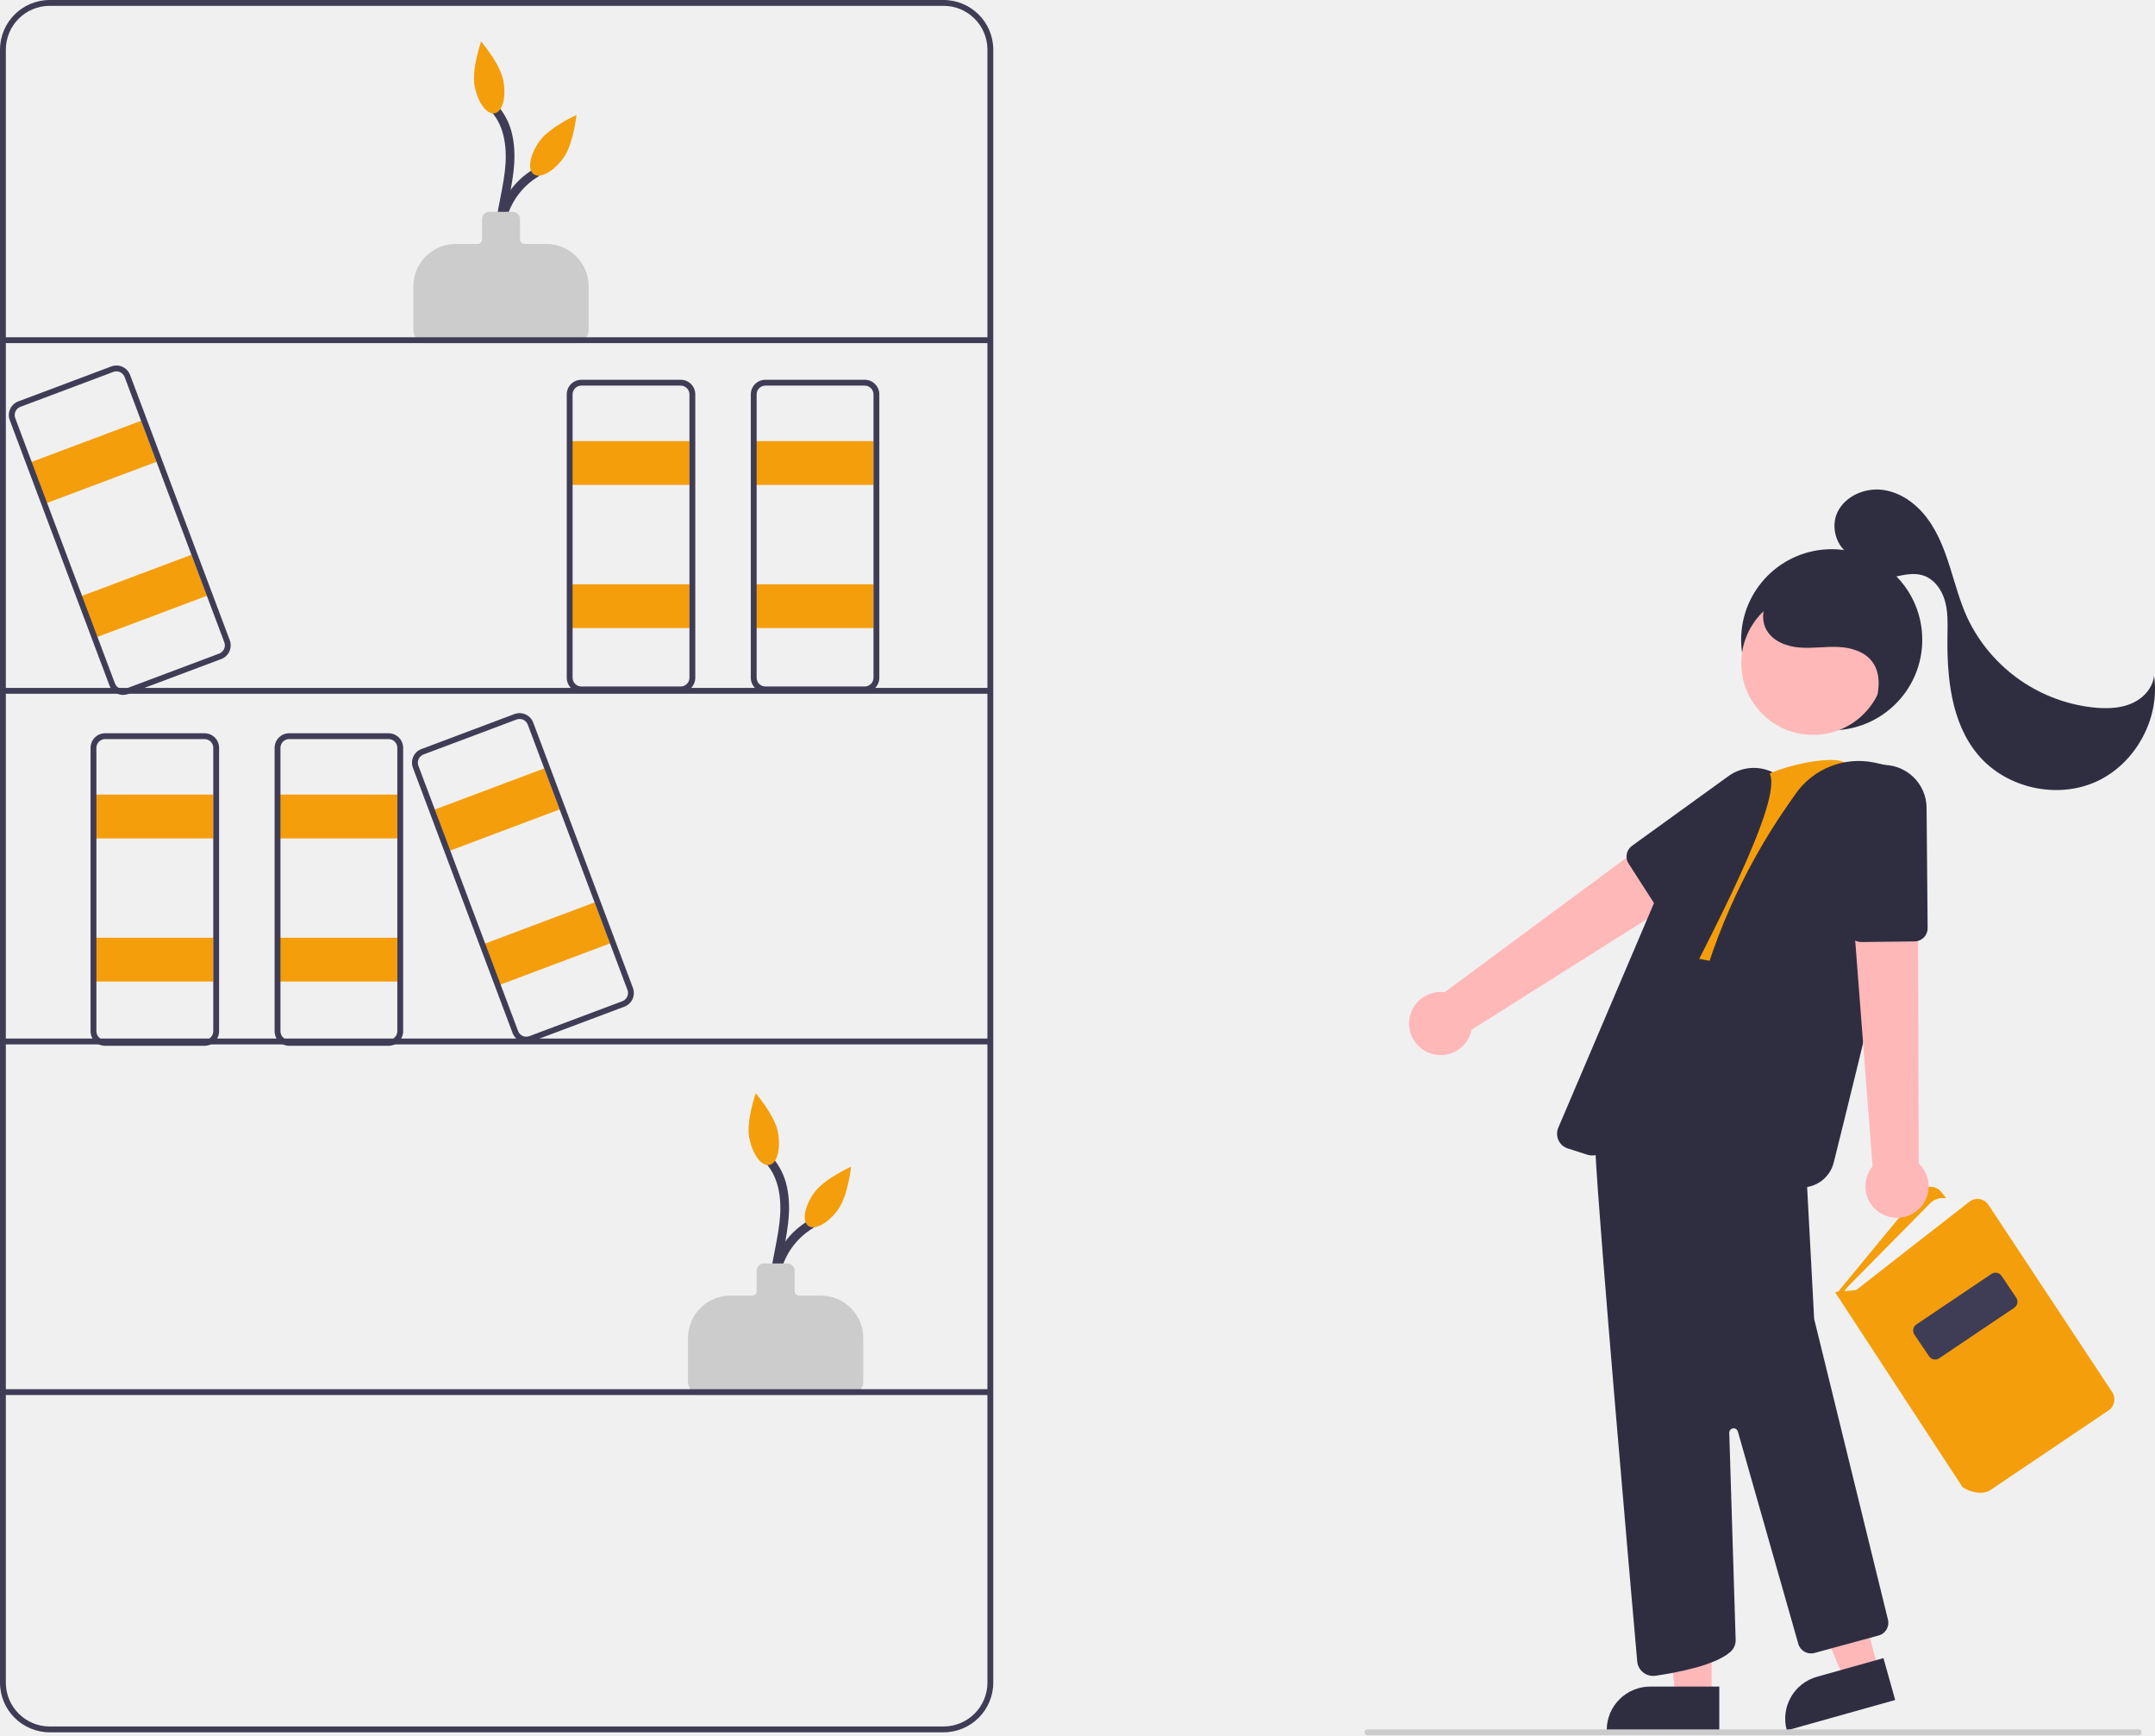
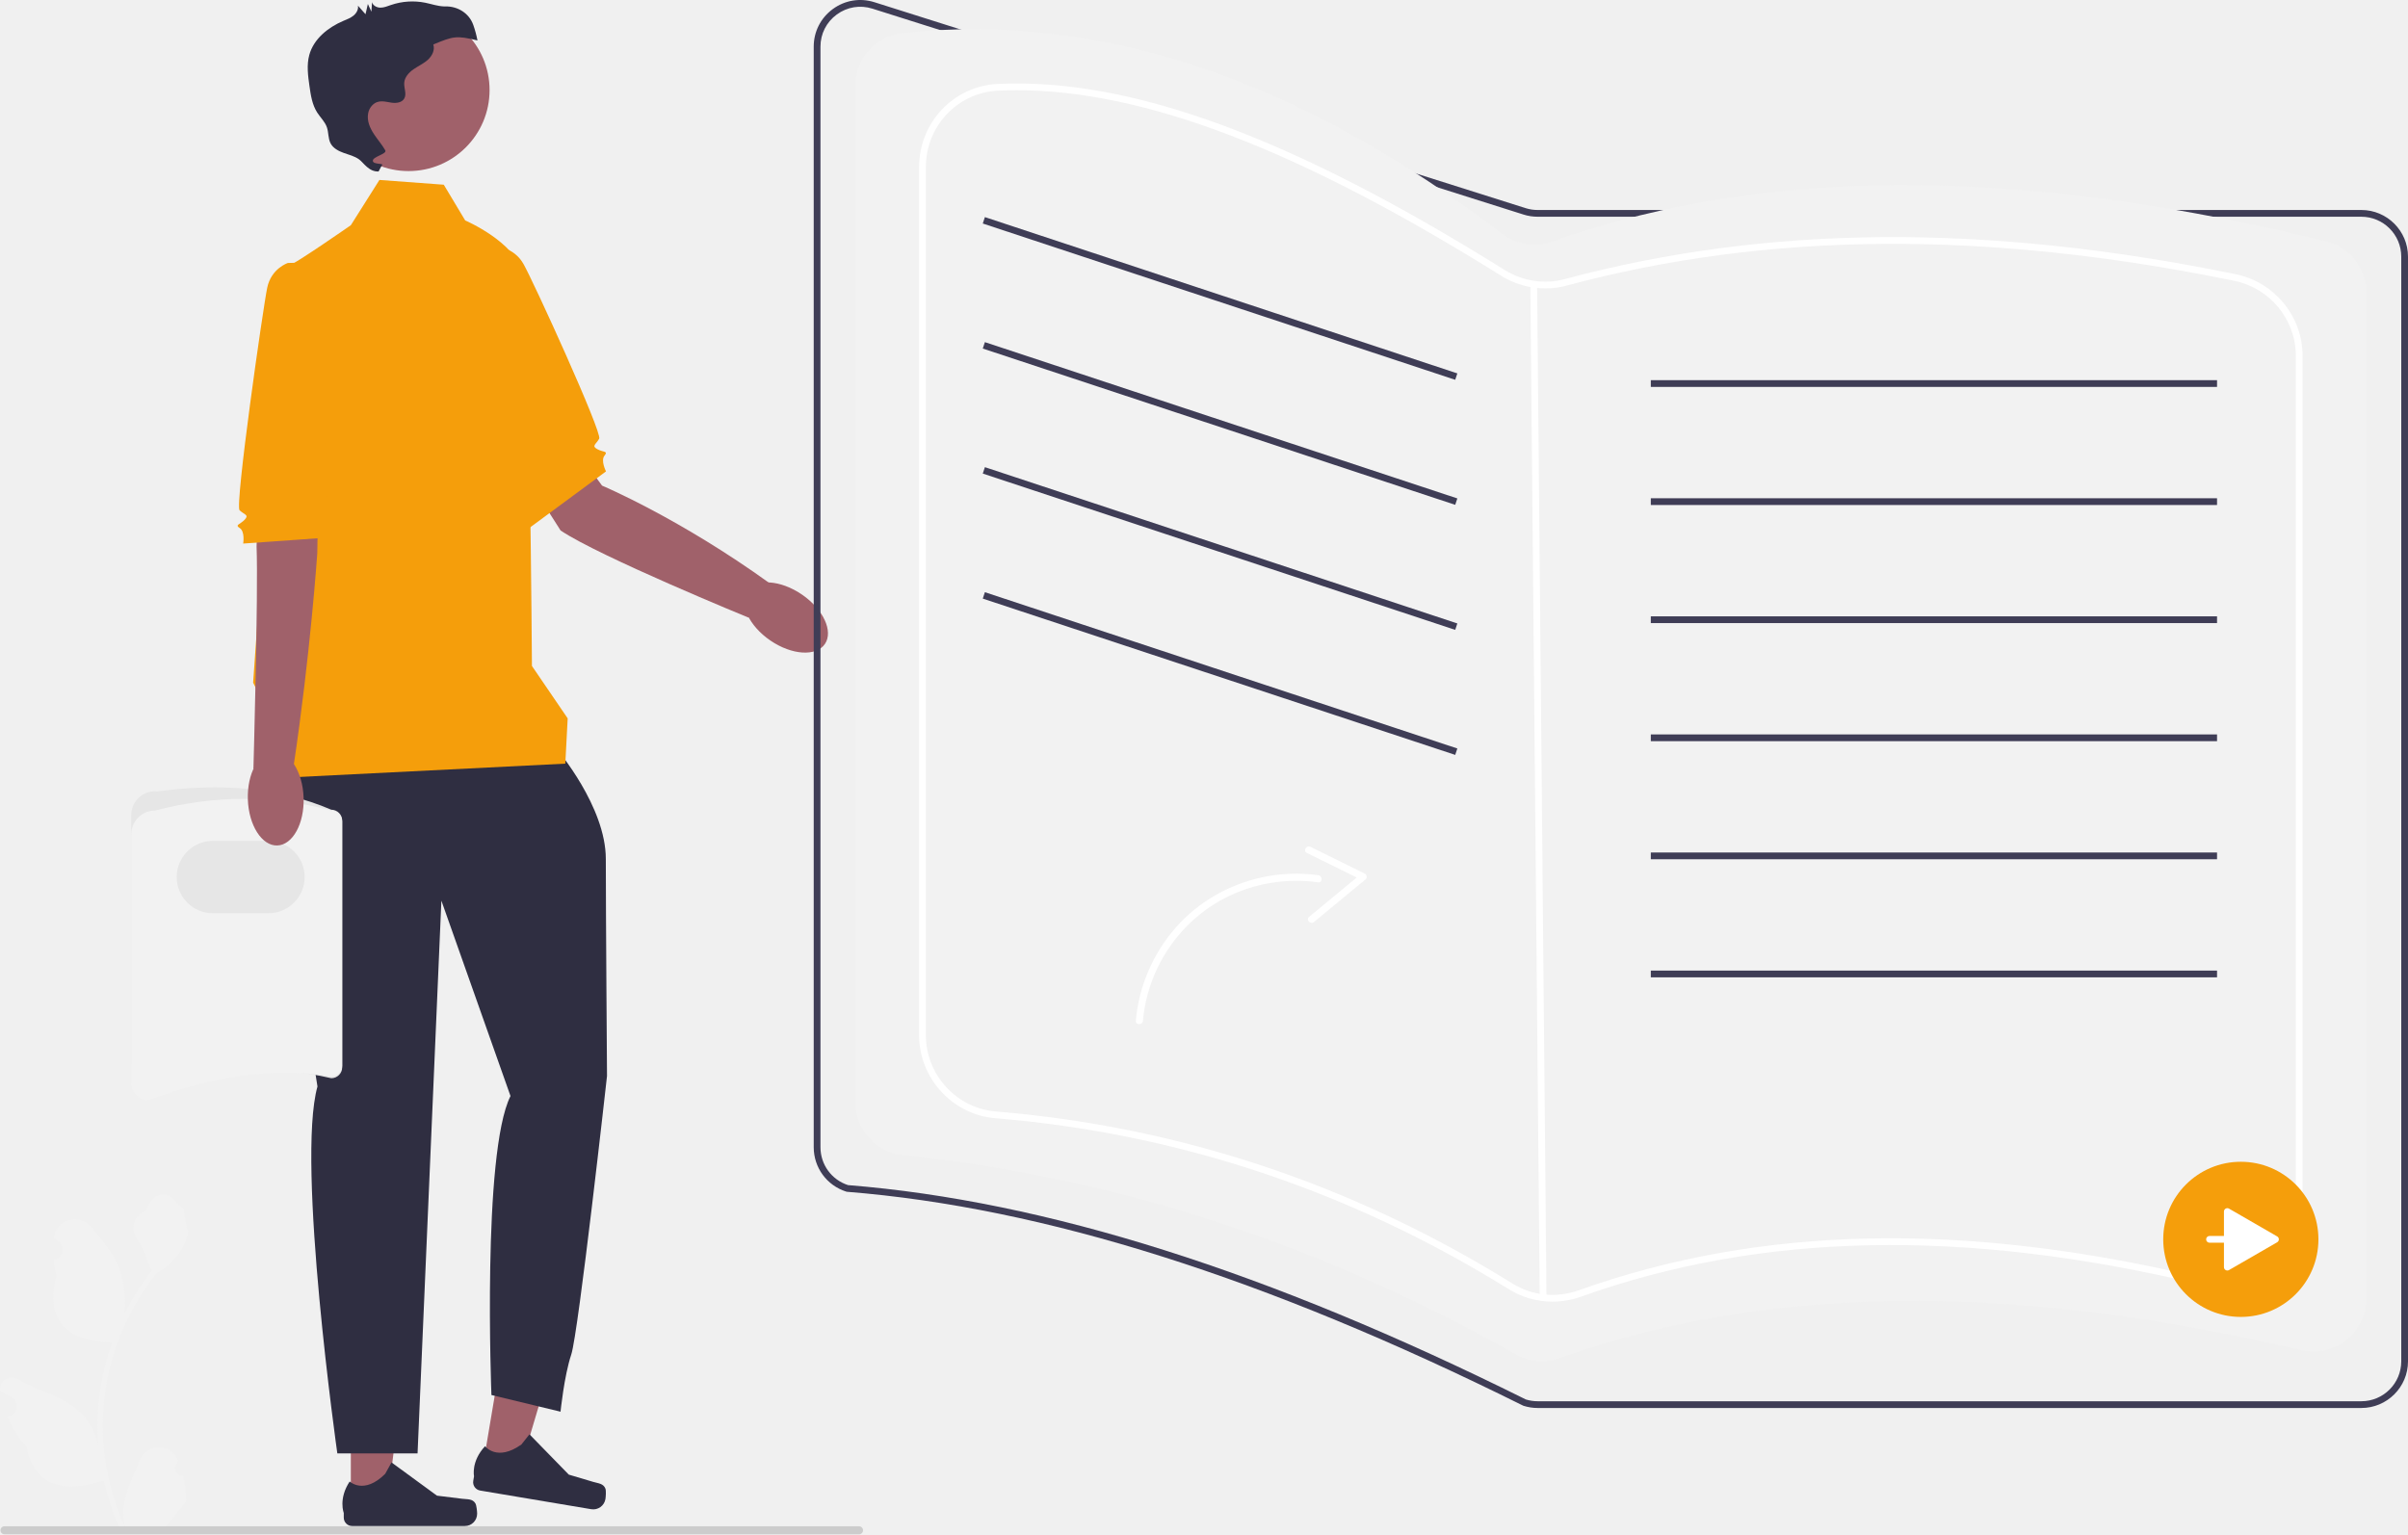
- <svg xmlns="http://www.w3.org/2000/svg" data-name="Layer 1" width="737.666" height="594" viewBox="0 0 737.666 594">
-   <path d="M499.593,603.574a24.3,24.3,0,0,1,9.743-30.085c1.647-1.002.141-3.597-1.514-2.59A27.008,27.008,0,0,0,497.003,605.088c.757,1.77,3.342.243,2.59-1.514Z" transform="translate(-231.1672 -153)" fill="#3f3d56" />
-   <path d="M500.452,607.609c-4.046-7.168-3.094-15.747-1.639-23.499,1.519-8.092,3.511-16.309,1.788-24.539a22.527,22.527,0,0,0-5.353-10.734c-1.311-1.423-3.428.702-2.121,2.121,5.089,5.527,5.679,13.545,4.853,20.665-.974,8.399-3.733,16.583-3.39,25.117a27.202,27.202,0,0,0,3.272,12.382,1.501,1.501,0,0,0,2.59-1.514Z" transform="translate(-231.1672 -153)" fill="#3f3d56" />
-   <path d="M522.167,630.5h-51a4.505,4.505,0,0,1-4.5-4.5V611.02A14.536,14.536,0,0,1,481.187,596.5h7.48a1.502,1.502,0,0,0,1.5-1.5v-7a2.503,2.503,0,0,1,2.5-2.5h8a2.503,2.503,0,0,1,2.5,2.5v7a1.502,1.502,0,0,0,1.5,1.5h7.48a14.536,14.536,0,0,1,14.52,14.52V626A4.505,4.505,0,0,1,522.167,630.5Z" transform="translate(-231.1672 -153)" fill="#ccc" />
-   <path d="M497.451,540.54c1.074,5.699-.256,10.733-2.969,11.244s-5.784-3.694-6.858-9.393,2.229-15.175,2.229-15.175S496.377,534.841,497.451,540.54Z" transform="translate(-231.1672 -153)" fill="#f59e0b" />
-   <path d="M518.045,567.052c-3.4,4.697-7.97,7.193-10.207,5.573s-1.294-6.74,2.107-11.437,12.553-8.814,12.553-8.814S521.445,562.355,518.045,567.052Z" transform="translate(-231.1672 -153)" fill="#f59e0b" />
-   <path d="M405.593,243.574a24.3,24.3,0,0,1,9.743-30.085c1.647-1.002.141-3.597-1.514-2.59A27.008,27.008,0,0,0,403.003,245.088c.757,1.77,3.342.243,2.59-1.514Z" transform="translate(-231.1672 -153)" fill="#3f3d56" />
-   <path d="M406.452,247.609c-4.046-7.168-3.094-15.747-1.639-23.499,1.519-8.092,3.511-16.309,1.788-24.539a22.527,22.527,0,0,0-5.353-10.734c-1.311-1.423-3.428.702-2.121,2.121,5.089,5.527,5.679,13.545,4.853,20.665-.974,8.399-3.733,16.583-3.39,25.117a27.202,27.202,0,0,0,3.272,12.382,1.501,1.501,0,0,0,2.59-1.514Z" transform="translate(-231.1672 -153)" fill="#3f3d56" />
-   <path d="M428.167,270.5h-51a4.505,4.505,0,0,1-4.5-4.5V251.02A14.536,14.536,0,0,1,387.187,236.5h7.48a1.502,1.502,0,0,0,1.5-1.5v-7a2.503,2.503,0,0,1,2.5-2.5h8a2.503,2.503,0,0,1,2.5,2.5v7a1.502,1.502,0,0,0,1.5,1.5h7.48a14.536,14.536,0,0,1,14.52,14.52V266A4.505,4.505,0,0,1,428.167,270.5Z" transform="translate(-231.1672 -153)" fill="#ccc" />
-   <path d="M403.451,180.54c1.074,5.699-.256,10.733-2.969,11.244s-5.784-3.694-6.858-9.393,2.229-15.175,2.229-15.175S402.377,174.841,403.451,180.54Z" transform="translate(-231.1672 -153)" fill="#f59e0b" />
-   <path d="M424.045,207.052c-3.4,4.697-7.97,7.193-10.207,5.573s-1.294-6.74,2.107-11.437,12.553-8.814,12.553-8.814S427.445,202.355,424.045,207.052Z" transform="translate(-231.1672 -153)" fill="#f59e0b" />
-   <rect x="32" y="272" width="41" height="15" fill="#f59e0b" />
-   <rect x="32" y="321" width="41" height="15" fill="#f59e0b" />
-   <path d="M554.167,746h-306a17.019,17.019,0,0,1-17-17V170a17.019,17.019,0,0,1,17-17h306a17.019,17.019,0,0,1,17,17V729A17.019,17.019,0,0,1,554.167,746Zm-306-591a15.017,15.017,0,0,0-15,15V729a15.017,15.017,0,0,0,15,15h306a15.017,15.017,0,0,0,15-15V170a15.017,15.017,0,0,0-15-15Z" transform="translate(-231.1672 -153)" fill="#3f3d56" />
-   <rect x="1" y="115.453" width="338" height="2" fill="#3f3d56" />
-   <rect x="1" y="235.484" width="338" height="2" fill="#3f3d56" />
-   <rect x="1" y="355.516" width="338" height="2" fill="#3f3d56" />
-   <rect x="1" y="475.547" width="338" height="2" fill="#3f3d56" />
-   <path d="M301.167,511h-34a5.006,5.006,0,0,1-5-5V409a5.006,5.006,0,0,1,5-5h34a5.006,5.006,0,0,1,5,5v97A5.006,5.006,0,0,1,301.167,511Zm-34-105a3.003,3.003,0,0,0-3,3v97a3.003,3.003,0,0,0,3,3h34a3.003,3.003,0,0,0,3-3V409a3.003,3.003,0,0,0-3-3Z" transform="translate(-231.1672 -153)" fill="#3f3d56" />
-   <rect x="95" y="272" width="41" height="15" fill="#f59e0b" />
-   <rect x="95" y="321" width="41" height="15" fill="#f59e0b" />
-   <path d="M364.167,511h-34a5.006,5.006,0,0,1-5-5V409a5.006,5.006,0,0,1,5-5h34a5.006,5.006,0,0,1,5,5v97A5.006,5.006,0,0,1,364.167,511Zm-34-105a3.003,3.003,0,0,0-3,3v97a3.003,3.003,0,0,0,3,3h34a3.003,3.003,0,0,0,3-3V409a3.003,3.003,0,0,0-3-3Z" transform="translate(-231.1672 -153)" fill="#3f3d56" />
-   <rect x="195" y="151" width="41" height="15" fill="#f59e0b" />
-   <rect x="195" y="200" width="41" height="15" fill="#f59e0b" />
-   <path d="M464.167,390h-34a5.006,5.006,0,0,1-5-5V288a5.006,5.006,0,0,1,5-5h34a5.006,5.006,0,0,1,5,5v97A5.006,5.006,0,0,1,464.167,390Zm-34-105a3.003,3.003,0,0,0-3,3v97a3.003,3.003,0,0,0,3,3h34a3.003,3.003,0,0,0,3-3V288a3.003,3.003,0,0,0-3-3Z" transform="translate(-231.1672 -153)" fill="#3f3d56" />
-   <rect x="258" y="151" width="41" height="15" fill="#f59e0b" />
-   <rect x="258" y="200" width="41" height="15" fill="#f59e0b" />
-   <path d="M527.167,390h-34a5.006,5.006,0,0,1-5-5V288a5.006,5.006,0,0,1,5-5h34a5.006,5.006,0,0,1,5,5v97A5.006,5.006,0,0,1,527.167,390Zm-34-105a3.003,3.003,0,0,0-3,3v97a3.003,3.003,0,0,0,3,3h34a3.003,3.003,0,0,0,3-3V288a3.003,3.003,0,0,0-3-3Z" transform="translate(-231.1672 -153)" fill="#3f3d56" />
-   <rect x="380.405" y="422.774" width="41" height="15" transform="translate(-356.897 15.51816) rotate(-20.59468)" fill="#f59e0b" />
-   <rect x="397.641" y="468.642" width="41" height="15" transform="translate(-371.9299 24.51236) rotate(-20.59468)" fill="#f59e0b" />
-   <path d="M411.311,509.883a5.009,5.009,0,0,1-4.678-3.244L372.513,415.838a5.006,5.006,0,0,1,2.922-6.439l31.827-11.959a4.999,4.999,0,0,1,6.439,2.922l34.12,90.801a5.006,5.006,0,0,1-2.922,6.439h-0l-31.827,11.959A4.996,4.996,0,0,1,411.311,509.883Zm-2.289-110.765a3.006,3.006,0,0,0-1.057.193L376.138,411.271a3.004,3.004,0,0,0-1.753,3.864l34.12,90.801a3,3,0,0,0,3.864,1.753L444.196,495.729a3.004,3.004,0,0,0,1.753-3.864l-34.12-90.801a3.006,3.006,0,0,0-2.807-1.946Z" transform="translate(-231.1672 -153)" fill="#3f3d56" />
-   <rect x="242.405" y="303.774" width="41" height="15" transform="translate(-323.8574 -40.62902) rotate(-20.59468)" fill="#f59e0b" />
-   <rect x="259.641" y="349.642" width="41" height="15" transform="translate(-338.8904 -31.63483) rotate(-20.59468)" fill="#f59e0b" />
-   <path d="M273.311,390.883a5.009,5.009,0,0,1-4.678-3.244L234.513,296.838a5.006,5.006,0,0,1,2.922-6.439l31.827-11.959a4.999,4.999,0,0,1,6.439,2.922l34.12,90.801a5.006,5.006,0,0,1-2.922,6.439h-0l-31.827,11.959A4.996,4.996,0,0,1,273.311,390.883Zm-2.289-110.765a3.006,3.006,0,0,0-1.057.193L238.138,292.271a3.004,3.004,0,0,0-1.753,3.864l34.12,90.801a3,3,0,0,0,3.864,1.753L306.196,376.729a3.004,3.004,0,0,0,1.753-3.864l-34.12-90.801a3.006,3.006,0,0,0-2.807-1.946Z" transform="translate(-231.1672 -153)" fill="#3f3d56" />
-   <circle cx="627" cy="219" r="31" fill="#2f2e41" />
-   <path d="M720.448,513.471a10.743,10.743,0,0,0,14.424-7.956l85.237-53.778-15.514-17.467-78.943,58.391a10.801,10.801,0,0,0-5.203,20.811Z" transform="translate(-231.1672 -153)" fill="#ffb8b8" />
-   <path d="M802.313,466.034a4.504,4.504,0,0,1-3.793-2.063l-9.871-15.339a4.501,4.501,0,0,1,1.148-6.082l33.03-23.873a14.789,14.789,0,1,1,16.63,24.445l-34.729,22.205A4.466,4.466,0,0,1,802.313,466.034Z" transform="translate(-231.1672 -153)" fill="#2f2e41" />
-   <polygon points="585.894 580.85 573.635 580.849 567.802 533.561 585.897 533.562 585.894 580.85" fill="#ffb8b8" />
-   <path d="M564.877,577.346h23.644a0,0,0,0,1,0,0v14.887a0,0,0,0,1,0,0H549.991a0,0,0,0,1,0,0v0A14.887,14.887,0,0,1,564.877,577.346Z" fill="#2f2e41" />
-   <polygon points="643.128 571.684 631.324 574.998 612.926 531.047 630.347 526.156 643.128 571.684" fill="#ffb8b8" />
-   <path d="M854.962,725.532h23.644a0,0,0,0,1,0,0v14.887a0,0,0,0,1,0,0H840.076a0,0,0,0,1,0,0v0A14.887,14.887,0,0,1,854.962,725.532Z" transform="translate(-397.2878 106.5326) rotate(-15.68037)" fill="#2f2e41" />
-   <path d="M907.327,652.113l-47.596-56.171,28.881-35.044a4.5,4.5,0,0,1,6.961.021l43.702,53.634Z" transform="translate(-231.1672 -153)" fill="#f59e0b" />
-   <path d="M861.651,596.36h0a15.942,15.942,0,0,1,2.586-3.453l27.567-27.948a6.134,6.134,0,0,1,4.076-1.83c3.15-.149,8.316.17,9.756,3.625l-37.218,30.451Z" transform="translate(-231.1672 -153)" fill="#f2f2f2" />
-   <path d="M908.981,663.999a11.431,11.431,0,0,1-5.958-1.887l-.132-.136-43.592-66.669,7.233-.699,38.767-30.238a4.5,4.5,0,0,1,6.522,1.067l42.376,64.138a4.513,4.513,0,0,1-1.238,6.211l-41.006,27.65A7.949,7.949,0,0,1,908.981,663.999Z" transform="translate(-231.1672 -153)" fill="#f59e0b" />
-   <path d="M893.564,618.394a2.499,2.499,0,0,1-2.077-1.103l-5.008-7.438a2.504,2.504,0,0,1,.678-3.471l25.691-17.296a2.505,2.505,0,0,1,3.47.678l5.008,7.438a2.504,2.504,0,0,1-.678,3.471l-25.691,17.296A2.491,2.491,0,0,1,893.564,618.394Z" transform="translate(-231.1672 -153)" fill="#3f3d56" />
-   <path d="M797.029,726.698a5.479,5.479,0,0,1-5.439-5.004c-2.182-24.785-13.127-149.7-14.328-174.927-1.334-28.029,21.993-72.371,22.229-72.815l.161-.305,11.53,1.44v1.341l10.974,1.291,21.238,2.056,6.08,74.318,2.688,50.402L877.423,707.439a4.476,4.476,0,0,1-3.186,5.414l-21.983,5.995a4.519,4.519,0,0,1-5.512-3.109l-20.698-72.707a1.5,1.5,0,0,0-2.942.457l2.189,70.896a5.343,5.343,0,0,1-1.617,3.912c-5.039,4.732-18.354,7.259-25.841,8.344A5.579,5.579,0,0,1,797.029,726.698Z" transform="translate(-231.1672 -153)" fill="#2f2e41" />
-   <path d="M863.086,414.392c-3.488-3.636-26.473,1.361-31.576,6.718l-34.936,57.106,57.778,10.749L867.117,416.408Z" transform="translate(-231.1672 -153)" fill="#f59e0b" />
-   <path d="M847.942,559.479a11.248,11.248,0,0,1-3.657-.609c-3.357-1.151-7.471-2.356-12.228-3.579-20.834-5.357-28.189-22.51-21.862-50.98l.16-.723A210.734,210.734,0,0,1,843.311,428.325l2.45-3.52a26.398,26.398,0,0,1,27.045-10.756c9.374,1.934,14.407,4.735,14.96,8.328,1.085,7.05-19.854,92.27-28.907,128.582a11.235,11.235,0,0,1-10.918,8.52Z" transform="translate(-231.1672 -153)" fill="#2f2e41" />
-   <path d="M776.171,548.539a5.283,5.283,0,0,1-1.605-.25l-6.753-2.16a5.269,5.269,0,0,1-3.24-7.082L800.404,454.943a78.693,78.693,0,0,1,34.124-37.827h0a1.841,1.841,0,0,1,1.461-.137,1.657,1.657,0,0,1,1.005.892c4.214,9.271-18.722,53.144-37.152,88.396-9.437,18.051-17.587,33.641-18.515,38.086a5.263,5.263,0,0,1-5.156,4.187Z" transform="translate(-231.1672 -153)" fill="#2f2e41" />
-   <path d="M887.026,567.703a10.743,10.743,0,0,0,.921-16.447l-.285-100.784-23.04,3.866,7.536,97.902A10.801,10.801,0,0,0,887.026,567.703Z" transform="translate(-231.1672 -153)" fill="#ffb8b8" />
-   <path d="M868.266,475.477a4.499,4.499,0,0,1-4.489-4.203l-2.68-40.666A14.807,14.807,0,0,1,874.882,414.877a14.79,14.79,0,0,1,15.761,14.626l.364,41.22a4.509,4.509,0,0,1-4.447,4.54l-18.239.214Z" transform="translate(-231.1672 -153)" fill="#2f2e41" />
-   <circle cx="620.614" cy="227.016" r="24.561" fill="#ffb8b8" />
-   <path d="M872.203,397.202c1.832-5.83,3.514-12.703-.112-17.623-2.612-3.545-7.302-4.917-11.701-5.113s-8.81.549-13.199.2-9.028-2.081-11.258-5.878c-2.891-4.923-.442-11.704,4.206-15.02s10.788-3.778,16.445-3.006a35.477,35.477,0,0,1,19.292,8.63c5.258,4.853,8.685,11.848,8.533,19.002s-4.165,14.278-10.559,17.49" transform="translate(-231.1672 -153)" fill="#2f2e41" />
-   <path d="M866.079,343.534c-5.88-1.811-8.592-9.585-5.962-15.147s9.351-8.475,15.454-7.7,11.481,4.69,15.191,9.599,5.947,10.759,7.812,16.622,3.416,11.853,5.963,17.453a54.168,54.168,0,0,0,44.45,30.943c4.129.299,8.414.085,12.177-1.641s6.919-5.205,7.34-9.324c2.142,14.629-6.369,30.176-19.846,36.255s-30.765,2.168-40.313-9.12c-9.331-11.031-10.776-26.606-10.552-41.052.062-3.962.208-7.998-.887-11.806s-3.685-7.429-7.458-8.638c-3.044-.976-6.341-.272-9.462.419s-6.435,1.358-9.457.315-5.455-4.479-4.237-7.435" transform="translate(-231.1672 -153)" fill="#2f2e41" />
-   <path d="M963.25,747h-264a1,1,0,1,1,0-2h264a1,1,0,0,1,0,2Z" transform="translate(-231.1672 -153)" fill="#ccc" />
+ <svg xmlns="http://www.w3.org/2000/svg" width="713.742" height="454.878" viewBox="0 0 713.742 454.878">
+   <path d="M151.455,107.121l26.994,36.849s23.015,9.678,49.913,29.109l-6.439,10.051s-44.397-18.18-55.759-25.861l-20.747-32.525,6.038-17.623Z" fill="#a0616a" />
+   <ellipse cx="233.007" cy="183.071" rx="8.267" ry="13.924" transform="translate(-49.60553 272.1628) rotate(-55.65347)" fill="#a0616a" />
+   <path d="M138.261,75.664l8.834-2.506s5.142,.01,8.043,5.061c2.901,5.051,23.441,50.085,22.468,51.829-.974,1.745-2.333,2.13-.588,3.104,1.745,.974,3.342,.48,2.153,1.939s.454,4.664,.454,4.664l-22.66,16.719-18.703-80.809Z" fill="#f59e0b" />
+   <polygon points="103.988 445.968 114.765 445.967 119.892 404.397 103.986 404.398 103.988 445.968" fill="#a0616a" />
+   <path d="M140.912,445.724h0c.336,.565,.513,2.389,.513,3.046h0c0,2.02-1.638,3.658-3.658,3.658h-33.376c-1.378,0-2.495-1.117-2.495-2.495v-1.39s-1.651-4.176,1.748-9.324c0,0,4.225,4.031,10.538-2.282l1.862-3.373,13.476,9.855,7.469,.919c1.634,.201,3.083-.031,3.924,1.385Z" fill="#2f2e41" />
+   <polygon points="142.995 435.466 153.623 437.25 165.566 397.104 149.88 394.47 142.995 435.466" fill="#a0616a" />
+   <path d="M179.449,441.342h0c.237,.613,.11,2.441,.001,3.089h0c-.335,1.992-2.221,3.336-4.213,3.001l-32.915-5.53c-1.359-.228-2.276-1.515-2.047-2.874l.23-1.37s-.936-4.392,3.269-8.905c0,0,3.499,4.675,10.77-.505l2.395-3.017,11.657,11.952,7.214,2.144c1.578,.469,3.046,.48,3.64,2.015Z" fill="#2f2e41" />
+   <path d="M165.087,222.162s14.48,16.952,14.48,32.492,.353,64.355,.353,64.355c0,0-8.476,76.207-10.595,82.564-2.119,6.357-3.179,16.952-3.179,16.952l-20.484-4.944s-2.825-71.693,5.651-88.645l-20.484-57.92-7.063,163.87h-23.779s-12.244-86.173-5.887-108.776c0,0-14.127-86.173-10.595-91.118,3.532-4.944,81.582-8.829,81.582-8.829Z" fill="#2f2e41" />
+   <path d="M112.465,53.348l19.071,1.413,6.357,10.595s14.833,6.357,16.952,15.539c2.119,9.182,2.825,116.546,2.825,116.546l10.595,15.539-.706,13.42-84.76,4.238v-12.903l-7.77-15.35s8.476-122.903,10.595-123.609c2.119-.706,18.365-12.008,18.365-12.008l8.476-13.42Z" fill="#f59e0b" />
+   <circle cx="121.096" cy="26.704" r="24.015" fill="#a0616a" />
+   <path d="M140.279,7.387c-1.222-3.466-4.612-5.568-8.286-5.486-.156,.003-.311,.002-.465-.004-1.85-.076-3.626-.708-5.44-1.078-3.381-.691-6.947-.46-10.21,.662-1.014,.349-2.03,.787-3.103,.788-1.073,0-2.241-.588-2.503-1.628-.062,.942-.124,1.884-.186,2.826-.349-.762-.698-1.525-1.047-2.287l-.699,3.04-2.24-2.541c.2,1.12-.453,2.249-1.337,2.965-.884,.716-1.976,1.112-3.022,1.558-4.517,1.925-8.758,5.334-10.06,10.069-.822,2.991-.392,6.166,.044,9.237,.385,2.715,.804,5.524,2.28,7.836,.946,1.482,2.31,2.729,2.886,4.39,.537,1.548,.334,3.321,1.098,4.771,.767,1.456,2.351,2.28,3.901,2.833,1.55,.553,3.198,.945,4.533,1.908,1.335,.963,2.884,3.737,5.793,3.588l.939-1.764c.966-.787-2.608-.163-2.645-1.408-.037-1.245,4.3-2.014,3.685-3.098-.943-1.661-2.218-3.107-3.28-4.695-1.242-1.857-2.219-4.026-1.791-6.292,.167-.882,.579-1.714,1.208-2.355,1.812-1.846,3.832-1.035,5.795-.771,1.353,.182,2.969-.028,3.672-1.199,.822-1.37-.094-3.112,.018-4.705,.119-1.688,1.398-3.073,2.79-4.035,1.392-.963,2.973-1.664,4.225-2.802,1.252-1.139,2.144-2.917,1.598-4.519,5.936-2.471,6.845-2.705,13.096-1.198-.298-1.563-.715-3.103-1.244-4.604Z" fill="#2f2e41" />
+   <g>
+     <path d="M38.894,314.543v-72.895c0-1.999,.852-3.913,2.338-5.25,1.486-1.337,3.478-1.984,5.467-1.775,18.422-2.478,35.773-1.3,51.498,5.43,1.781,0,3.23,1.449,3.23,3.23v73.15c0,1.781-1.449,3.23-3.23,3.23-17.309-4.06-35.566-3.003-54.183,0-2.823,0-5.12-2.297-5.12-5.12Z" fill="#e6e6e6" />
+     <path d="M38.894,321.032v-73.666c0-3.895,3.169-7.064,7.064-7.064,17.616-4.609,35.029-4.617,52.238,0,1.781,0,3.23,1.449,3.23,3.23v72.401c0,1.778-1.445,3.226-3.222,3.23-16.968-2.952-35.145-.077-54.191,6.988-2.823,0-5.12-2.297-5.12-5.12Z" fill="#f2f2f2" />
+     <path d="M79.572,270.745h-16.473c-5.916,0-10.729-4.812-10.729-10.729s4.813-10.729,10.729-10.729h16.473c5.917,0,10.729,4.813,10.729,10.729s-4.813,10.729-10.729,10.729Z" fill="#e6e6e6" />
+   </g>
+   <path d="M94.67,126.057l-.63,38.032s-2.012,29.64-7.01,62.996l-11.912,.76s1.466-52.081,.932-65.785l.842-30.438,17.778-5.565Z" fill="#a0616a" />
+   <ellipse cx="81.726" cy="236.743" rx="8.267" ry="13.924" transform="translate(-7.99527 2.91297) rotate(-1.94678)" fill="#a0616a" />
+   <path d="M94.485,77.637l-9.176,.334s-4.89,1.592-6.096,7.29c-1.206,5.698-9.66,64.671-8.197,66.031,1.463,1.36,2.875,1.309,1.515,2.772-1.36,1.463-3.032,1.485-1.452,2.507,1.58,1.022,1.003,4.577,1.003,4.577l25.38-1.798-2.976-81.714Z" fill="#f59e0b" />
+   <path d="M699.916,417.428h-244.152c-1.417,0-2.819-.217-4.169-.644l-.144-.058c-76.45-37.994-141.996-58.73-200.383-63.396l-.222-.044c-5.776-1.827-9.656-7.125-9.656-13.183V13.838c0-4.455,2.062-8.521,5.655-11.153,3.594-2.633,8.091-3.372,12.341-2.029l193.012,61.05c1.156,.366,2.356,.551,3.566,.551h244.152c7.624,0,13.826,6.203,13.826,13.826V403.602c0,7.624-6.202,13.826-13.826,13.826Zm-247.646-2.527c1.133,.35,2.308,.527,3.494,.527h244.152c6.521,0,11.826-5.305,11.826-11.826V76.083c0-6.521-5.305-11.826-11.826-11.826h-244.152c-1.416,0-2.818-.216-4.169-.644L258.582,2.563c-3.634-1.15-7.481-.517-10.555,1.735-3.074,2.252-4.837,5.729-4.837,9.54V340.105c0,5.145,3.271,9.647,8.154,11.242,58.599,4.703,124.326,25.492,200.926,63.554Z" fill="#3f3d56" />
+   <path d="M462.284,402.612c66.57-23.557,140.836-20.853,219.732-2.349,9.904,2.323,19.4-5.135,19.4-15.308V86.842c0-7.239-4.935-13.569-11.968-15.289-83.229-20.353-160.969-24.097-229.479,.088-5.019,1.772-10.59,.812-14.825-2.412C387.413,25.282,328.329,3.248,267.48,9.79c-7.96,.856-13.964,7.64-13.964,15.646V326.801c0,8.069,6.105,14.816,14.131,15.651,65.494,6.812,125.676,27.456,181.645,59.07,3.963,2.238,8.701,2.609,12.992,1.091Z" fill="#f2f2f2" />
+   <path d="M460.146,385.895c-4.534,0-8.999-1.246-12.934-3.689-47.004-29.192-98.215-46.246-152.208-50.688-12.658-1.042-22.574-11.839-22.574-24.581V49.522c0-13.212,10.246-24.038,23.327-24.646,39.311-1.833,87.042,15.698,150.205,55.15,5.343,3.336,11.84,4.327,17.826,2.722,60.028-16.113,125.098-16.584,198.932-1.439,11.462,2.352,19.782,12.525,19.782,24.192v251.261c0,7.582-3.41,14.625-9.356,19.321-5.99,4.731-13.698,6.428-21.147,4.654-69.846-16.624-129.822-15.423-183.359,3.675h0c-2.78,.992-5.651,1.482-8.493,1.482ZM301.369,26.748c-1.861,0-3.696,.042-5.519,.127-12.011,.558-21.419,10.506-21.419,22.647V306.937c0,11.709,9.109,21.631,20.738,22.587,54.312,4.469,105.822,21.621,153.099,50.982,5.882,3.654,13.063,4.391,19.7,2.023l.336,.941-.336-.941c53.911-19.232,114.26-20.455,184.494-3.737,6.851,1.63,13.938,.072,19.445-4.278,5.463-4.315,8.596-10.785,8.596-17.752V105.501c0-10.721-7.647-20.071-18.185-22.233-73.521-15.082-138.291-14.62-198.011,1.412-6.522,1.749-13.593,.672-19.404-2.957-59.858-37.388-105.696-54.976-143.534-54.976Z" fill="#fff" />
+   <rect x="454.996" y="84.245" width="2" height="301.19" transform="translate(-2.15024 4.22302) rotate(-.52937)" fill="#fff" />
+   <rect x="360.63" y="14.733" width="2" height="147.5" transform="translate(164.0261 404.0115) rotate(-71.69155)" fill="#3f3d56" />
+   <rect x="360.63" y="51.801" width="2" height="147.5" transform="translate(128.8346 429.4351) rotate(-71.69155)" fill="#3f3d56" />
+   <rect x="360.63" y="88.869" width="2" height="147.5" transform="translate(93.6436 454.8584) rotate(-71.69155)" fill="#3f3d56" />
+   <rect x="360.63" y="125.936" width="2" height="147.5" transform="translate(58.4526 480.2817) rotate(-71.69155)" fill="#3f3d56" />
+   <rect x="489.307" y="112.71" width="167.833" height="2" fill="#3f3d56" />
+   <rect x="489.307" y="147.718" width="167.833" height="2" fill="#3f3d56" />
+   <rect x="489.307" y="182.726" width="167.833" height="2" fill="#3f3d56" />
+   <rect x="489.307" y="217.735" width="167.833" height="2" fill="#3f3d56" />
+   <rect x="489.307" y="252.743" width="167.833" height="2" fill="#3f3d56" />
+   <rect x="489.307" y="287.751" width="167.833" height="2" fill="#3f3d56" />
+   <path d="M54.259,437.545c-2.066,.129-3.208-2.437-1.645-3.933l.155-.618c-.02-.05-.041-.099-.062-.148-2.089-4.982-9.17-4.947-11.241,.042-1.839,4.428-4.179,8.864-4.756,13.546-.258,2.067-.142,4.172,.316,6.2-4.308-9.411-6.575-19.687-6.575-30.021,0-2.597,.142-5.193,.433-7.783,.239-2.119,.568-4.224,.995-6.31,2.306-11.277,7.299-22.018,14.5-30.99,3.462-1.892,6.349-4.851,8.093-8.397,.626-1.279,1.117-2.655,1.35-4.056-.394,.052-1.486-5.949-1.188-6.317-.549-.833-1.532-1.247-2.131-2.06-2.982-4.043-7.091-3.337-9.236,2.157-4.582,2.313-4.627,6.148-1.815,9.837,1.789,2.347,2.035,5.522,3.604,8.035-.162,.207-.329,.407-.491,.614-2.961,3.798-5.522,7.88-7.681,12.169,.61-4.766-.291-10.508-1.826-14.21-1.748-4.217-5.025-7.769-7.91-11.415-3.466-4.379-10.573-2.468-11.184,3.083-.006,.054-.012,.107-.017,.161,.429,.242,.848,.499,1.259,.77,2.339,1.547,1.531,5.174-1.241,5.602l-.063,.01c.155,1.544,.42,3.074,.807,4.579-3.702,14.316,4.29,19.53,15.701,19.764,.252,.129,.497,.258,.749,.381-1.156,3.255-2.08,6.594-2.764,9.979-.614,2.99-1.04,6.013-1.279,9.049-.297,3.83-.271,7.68,.052,11.503l-.019-.136c-.82-4.211-3.107-8.145-6.427-10.87-4.946-4.063-11.933-5.559-17.268-8.824-2.568-1.572-5.859,.459-5.411,3.437l.022,.143c.794,.323,1.569,.698,2.319,1.117,.429,.242,.848,.499,1.259,.77,2.339,1.547,1.531,5.174-1.241,5.602l-.063,.01c-.045,.006-.084,.013-.129,.019,1.363,3.236,3.262,6.239,5.639,8.829,2.315,12.497,12.256,13.683,22.89,10.044h.006c1.163,5.064,2.861,10.011,5.044,14.726h18.02c.065-.2,.123-.407,.181-.607-1.666,.103-3.346,.006-4.986-.297,1.337-1.641,2.674-3.294,4.011-4.935,.032-.032,.058-.065,.084-.097,.678-.84,1.363-1.673,2.041-2.512l0-.001c.042-2.578-.267-5.147-.879-7.64l-.001-0Z" fill="#f2f2f2" />
+   <path d="M255.81,453.688c0,.66-.53,1.19-1.19,1.19H1.33c-.66,0-1.19-.53-1.19-1.19,0-.66,.53-1.19,1.19-1.19H254.62c.66,0,1.19,.53,1.19,1.19Z" fill="#ccc" />
+   <g>
+     <circle cx="664.19" cy="367.428" r="23" fill="#f59e0b" />
+     <path d="M674.961,366.562l-14.271-8.24c-.667-.385-1.5,.096-1.5,.866v7.24h-4.281c-.552,0-1,.448-1,1,0,.552,.448,1,1,1h4.281v7.24c0,.77,.833,1.251,1.5,.866l14.271-8.24c.667-.385,.667-1.347,0-1.732Z" fill="#fff" />
+   </g>
+   <g>
+     <path d="M336.668,302.595c.896-10.25,5.151-20.041,11.962-27.747,6.634-7.506,15.703-12.655,25.482-14.753,5.459-1.171,11.114-1.399,16.642-.611,1.323,.189,1.288,2.29-.049,2.099-9.409-1.342-19.134,.298-27.588,4.642-8.666,4.453-15.602,11.696-19.886,20.43-2.45,4.995-3.979,10.446-4.463,15.988-.117,1.341-2.217,1.3-2.099-.049h0Z" fill="#fff" />
+     <path d="M388.426,251.057l16.162,7.974c.588,.29,.684,1.247,.185,1.66l-15.3,12.648c-1.036,.856-2.493-.656-1.449-1.519l15.3-12.648,.185,1.66-16.162-7.974c-1.214-.599-.124-2.396,1.08-1.802h0Z" fill="#fff" />
+   </g>
</svg>
